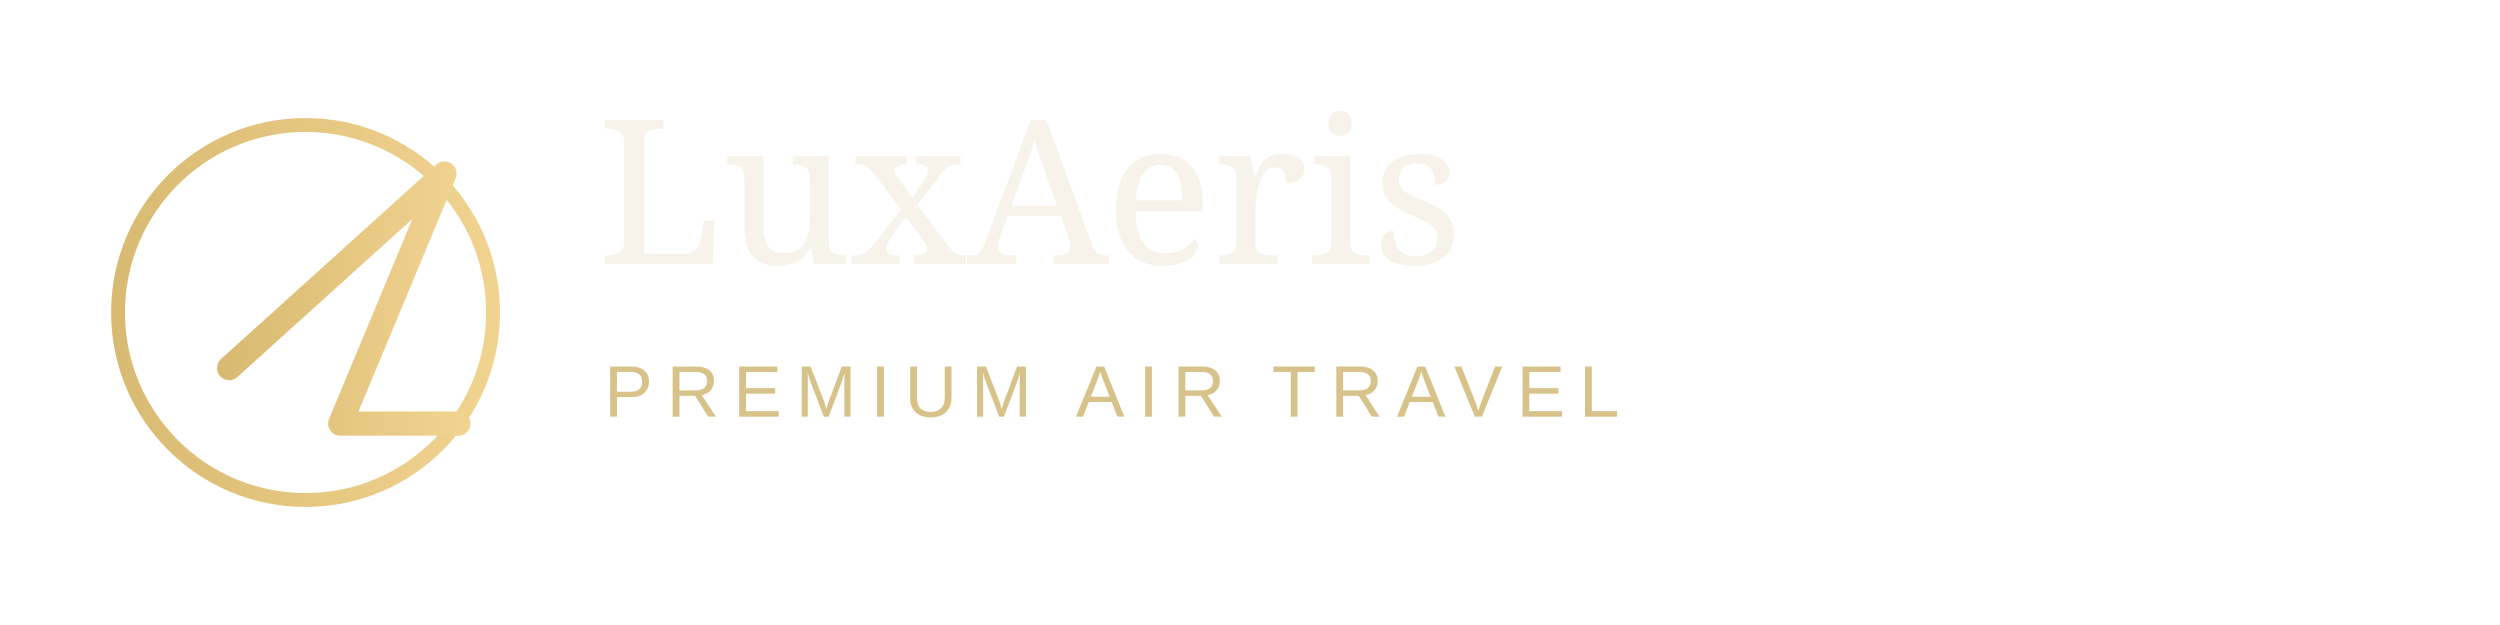
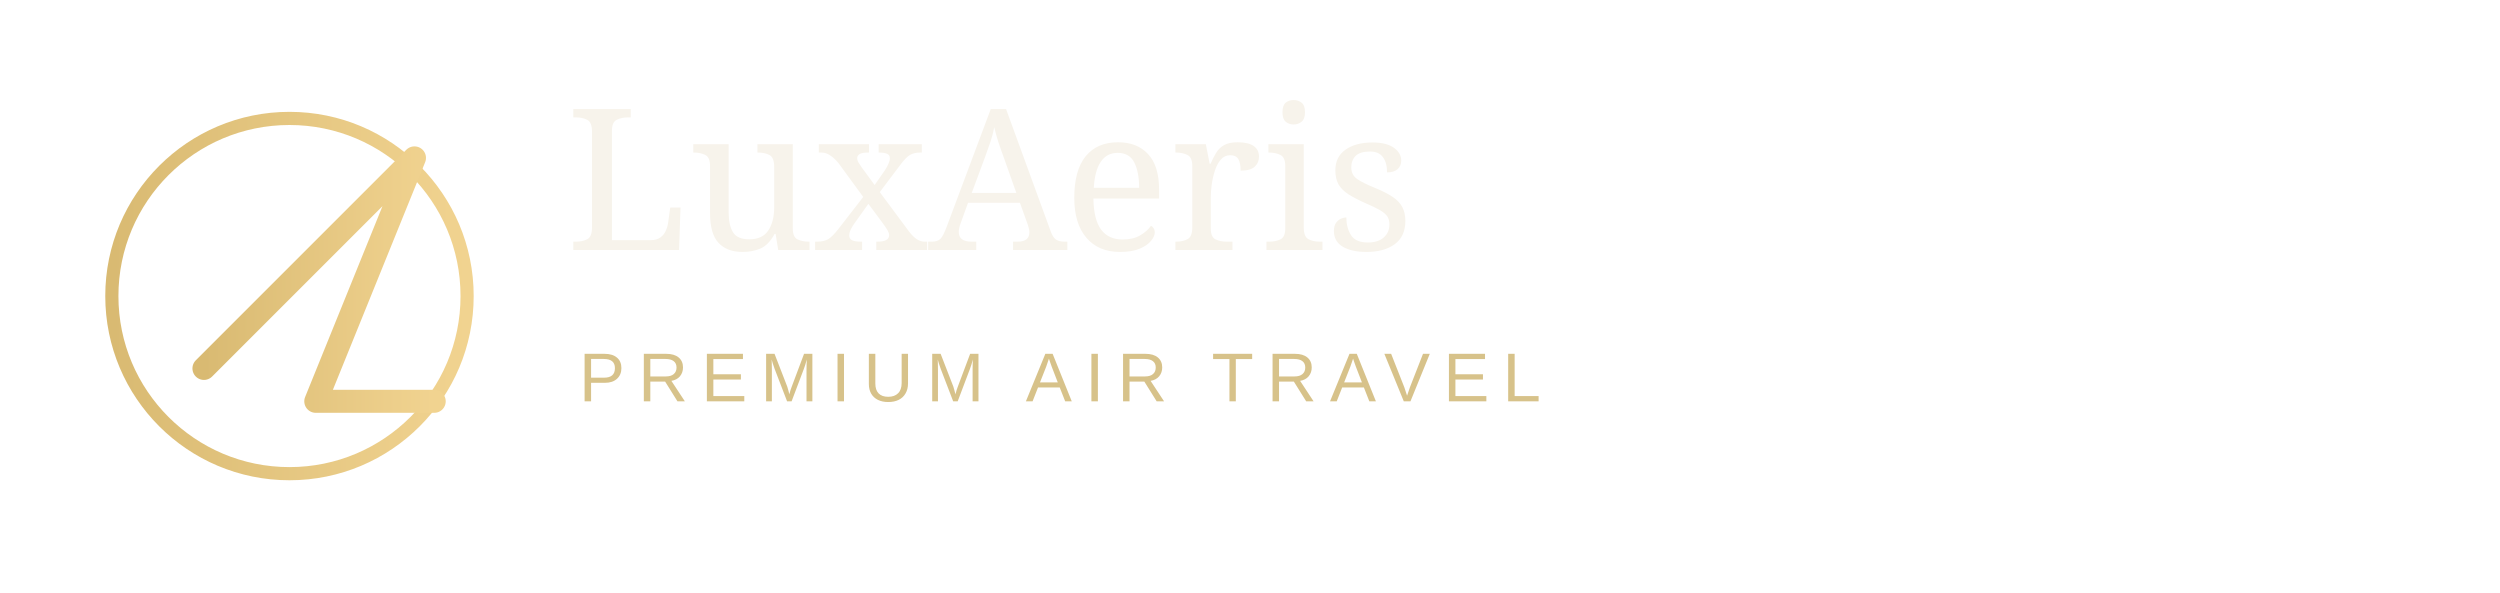
- <svg xmlns="http://www.w3.org/2000/svg" viewBox="0 0 360 90">
+ <svg xmlns="http://www.w3.org/2000/svg" viewBox="0 0 380 90">
  <defs>
    <linearGradient id="gold" x1="0" x2="1">
      <stop offset="0%" stop-color="#d9ba72" />
      <stop offset="100%" stop-color="#f1d390" />
    </linearGradient>
  </defs>
  <circle cx="44" cy="45" r="27" fill="none" stroke="url(#gold)" stroke-width="2" />
-   <path d="M33 53 L64 25 L49 61 L66 61" fill="none" stroke="url(#gold)" stroke-width="3.5" stroke-linecap="round" stroke-linejoin="round" />
-   <text x="86" y="38" font-family="Georgia,serif" font-size="29" fill="#f7f3eb">LuxAeris</text>
-   <text x="87" y="60" font-family="Arial,sans-serif" font-size="10.5" letter-spacing="2" fill="#d7c28a">PREMIUM AIR TRAVEL</text>
+   <path d="M31 56 L63 24 L48 61 L66 61" fill="none" stroke="url(#gold)" stroke-width="3.5" stroke-linecap="round" stroke-linejoin="round" />
+   <text x="86" y="38" font-family="Georgia,serif" font-size="30" fill="#f7f3eb">LuxAeris</text>
+   <text x="88" y="61" font-family="Arial,sans-serif" font-size="10.5" letter-spacing="2" fill="#d7c28a">PREMIUM AIR TRAVEL</text>
</svg>
